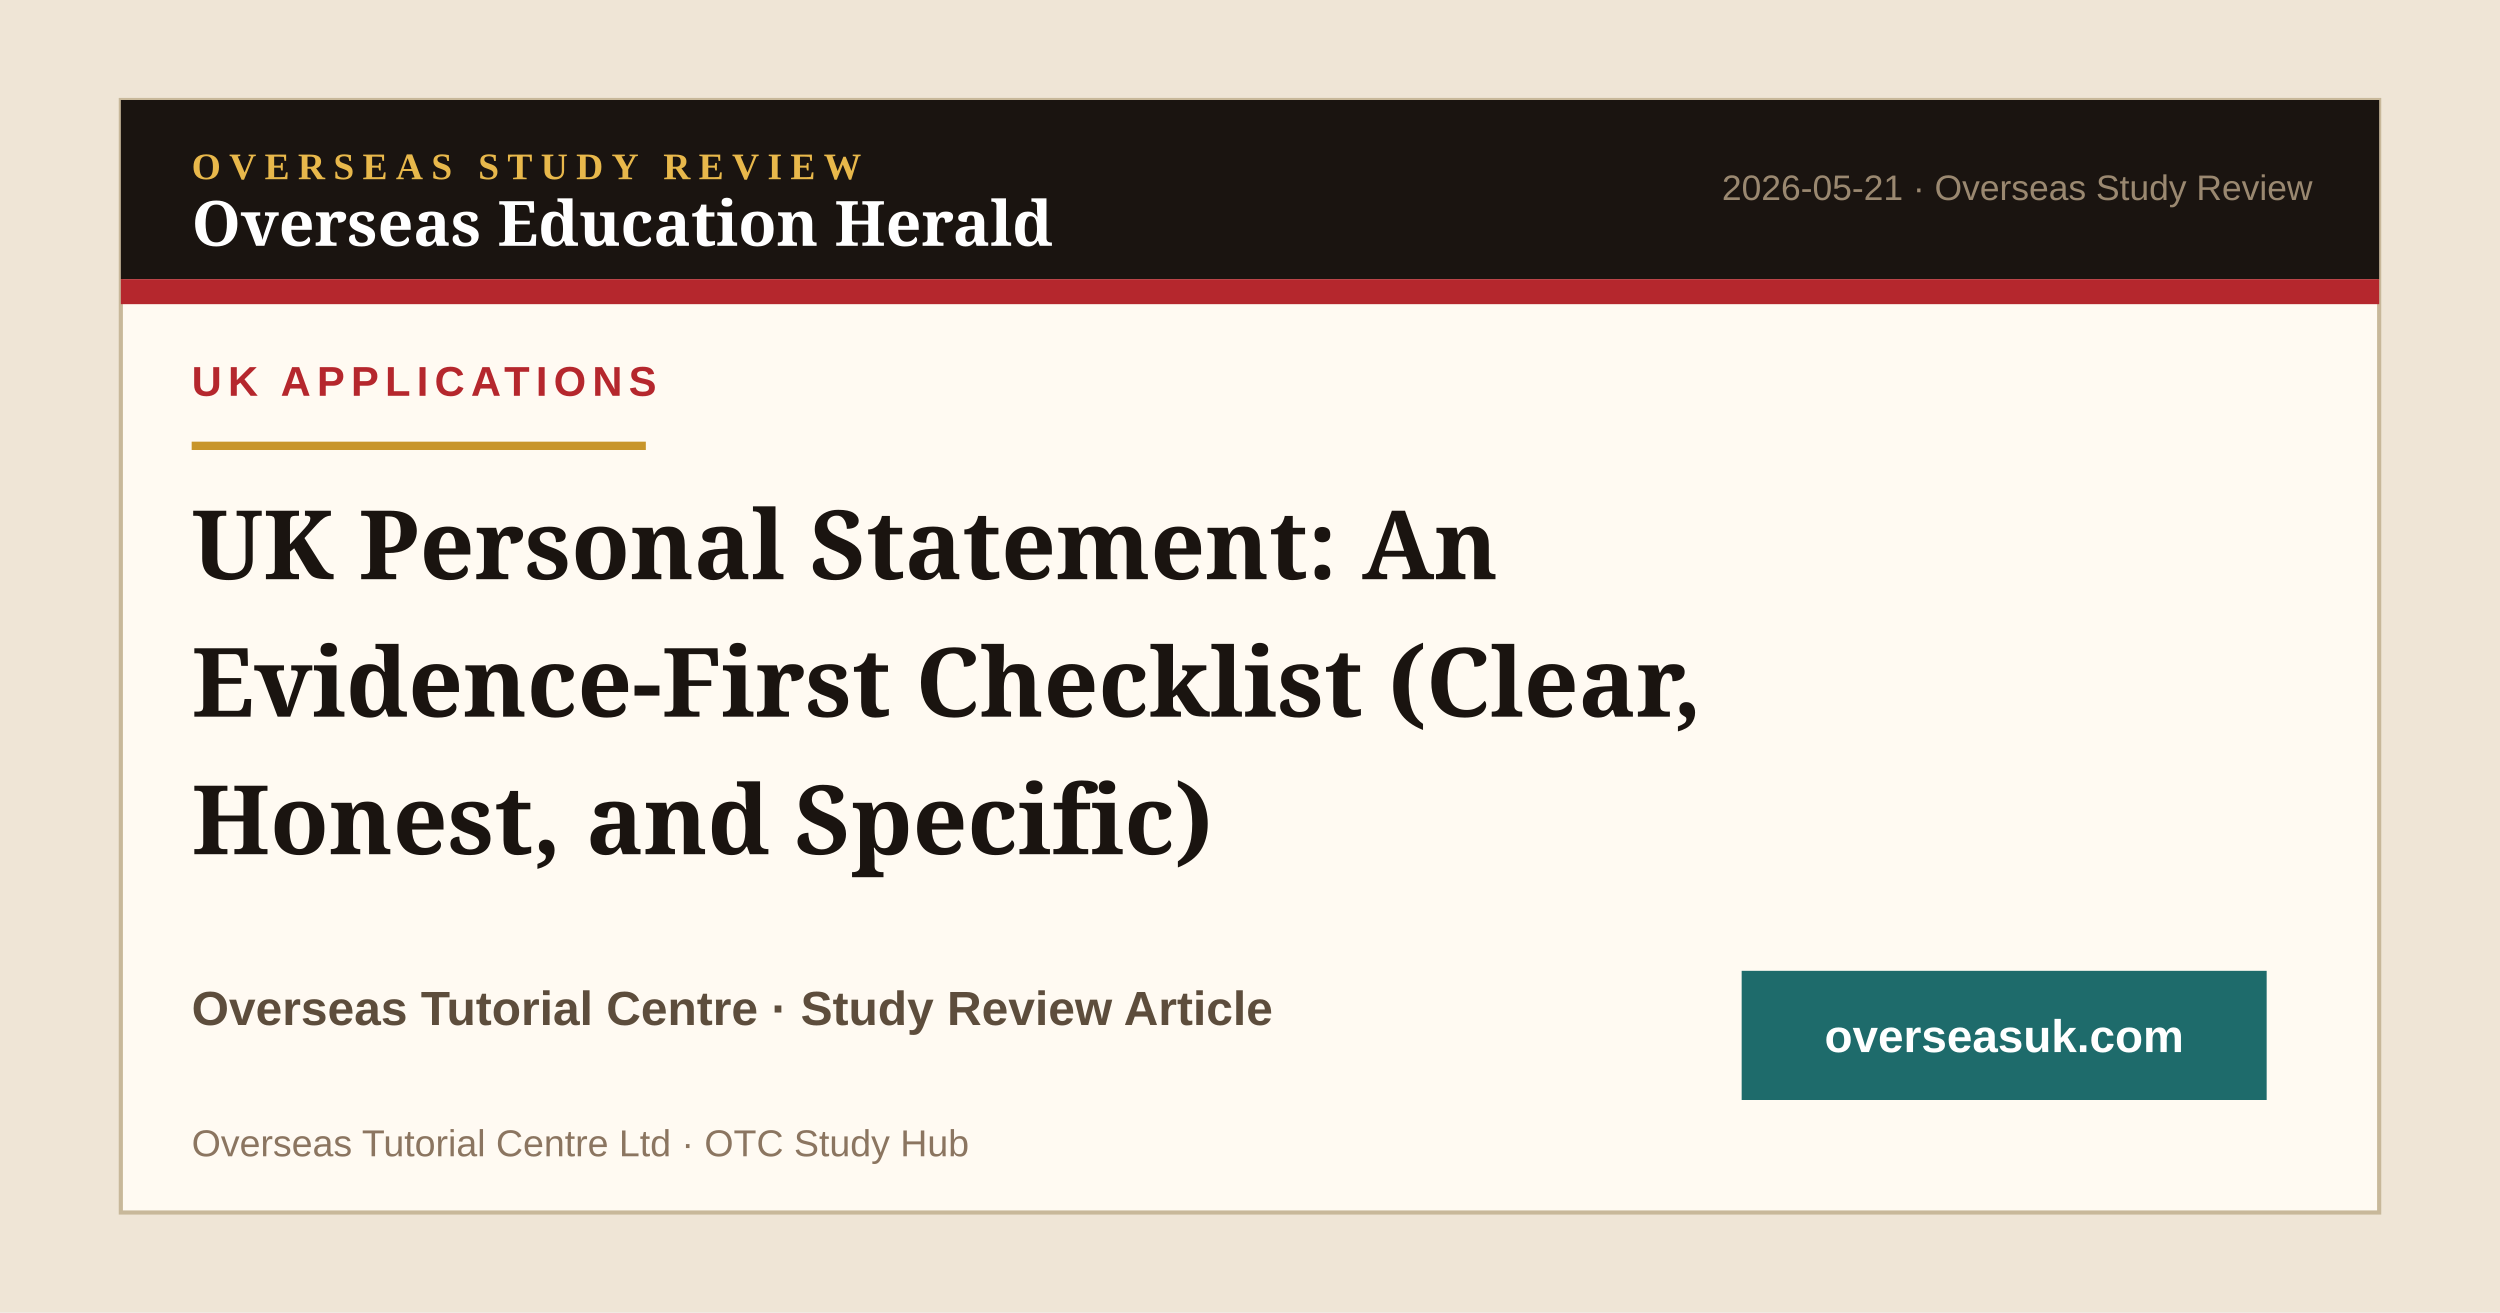
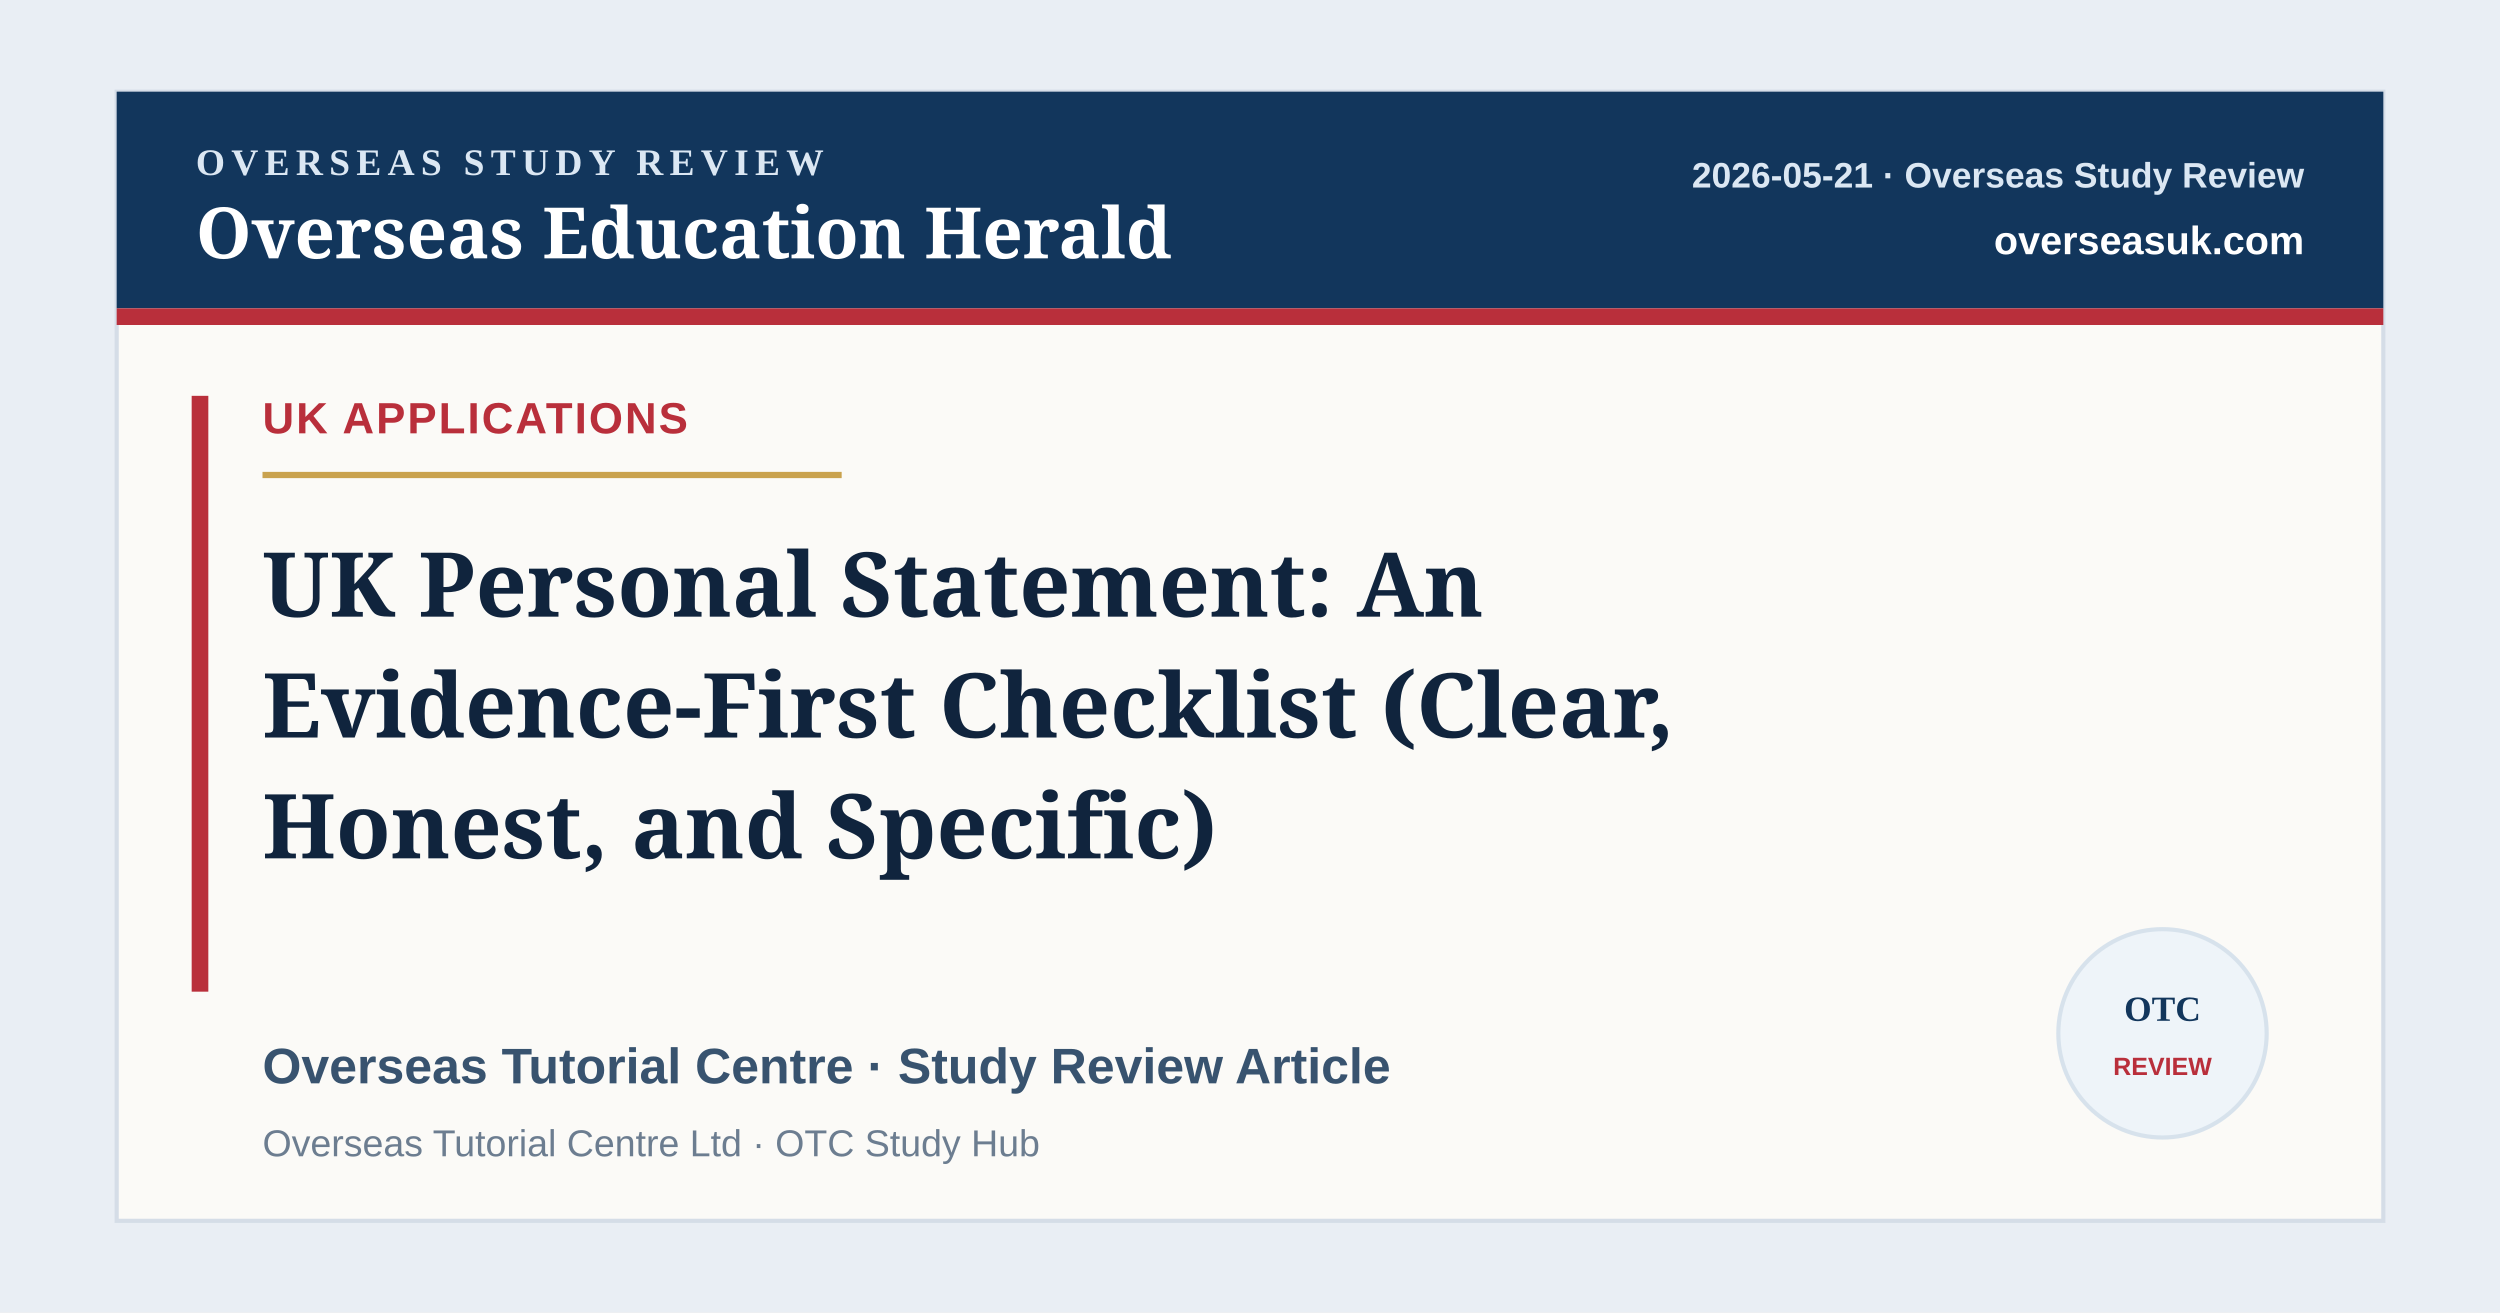
<svg xmlns="http://www.w3.org/2000/svg" width="1200" height="630" viewBox="0 0 1200 630">
-   <rect width="1200" height="630" fill="#efe5d6" />
-   <rect x="58" y="48" width="1084" height="534" fill="#fffaf2" stroke="#c8b89a" stroke-width="2" />
-   <rect x="58" y="48" width="1084" height="86" fill="#1a1410" />
-   <rect x="58" y="134" width="1084" height="12" fill="#b5272d" />
-   <text x="92" y="86" fill="#e8b84b" font-family="Georgia, 'Times New Roman', serif" font-size="18" font-weight="700" letter-spacing="4">OVERSEAS STUDY REVIEW</text>
-   <text x="92" y="118" fill="#ffffff" font-family="'Noto Serif TC', 'Songti TC', Georgia, serif" font-size="30" font-weight="800">Overseas Education Herald</text>
-   <text x="1110" y="96" text-anchor="end" fill="#9a8870" font-family="Arial, sans-serif" font-size="17">2026-05-21 · Overseas Study Review</text>
-   <text x="92" y="190" fill="#b5272d" font-family="Arial, sans-serif" font-size="20" font-weight="800" letter-spacing="3">UK APPLICATIONS</text>
-   <line x1="92" y1="214" x2="310" y2="214" stroke="#c8952a" stroke-width="4" />
-   <text x="92" y="278" fill="#1a1410" font-family="'Noto Serif TC', 'Songti TC', Georgia, serif" font-size="46" font-weight="900">UK Personal Statement: An</text>
-   <text x="92" y="344" fill="#1a1410" font-family="'Noto Serif TC', 'Songti TC', Georgia, serif" font-size="46" font-weight="900">Evidence-First Checklist (Clear,</text>
-   <text x="92" y="410" fill="#1a1410" font-family="'Noto Serif TC', 'Songti TC', Georgia, serif" font-size="46" font-weight="900">Honest, and Specific)</text>
-   <text x="92" y="492" fill="#5d4d3c" font-family="'Noto Sans TC', Arial, sans-serif" font-size="23" font-weight="700">Overseas Tutorial Centre · Study Review Article</text>
-   <rect x="836" y="466" width="252" height="62" fill="#1e6b6b" />
-   <text x="962" y="505" text-anchor="middle" fill="#ffffff" font-family="Arial, sans-serif" font-size="22" font-weight="800">overseasuk.com</text>
-   <text x="92" y="555" fill="#8b7560" font-family="Arial, sans-serif" font-size="18">Overseas Tutorial Centre Ltd · OTC Study Hub</text>
+   <rect width="1200" height="630" fill="#e9eef4" />
+   <rect x="56" y="44" width="1088" height="542" rx="0" fill="#fbfaf7" stroke="#d5dde7" stroke-width="2" />
+   <rect x="56" y="44" width="1088" height="104" fill="#12365c" />
+   <rect x="56" y="148" width="1088" height="8" fill="#b92f3b" />
+   <rect x="92" y="190" width="8" height="286" fill="#b92f3b" />
+   <text x="94" y="84" fill="#dbe7f3" font-family="Georgia, 'Times New Roman', serif" font-size="18" font-weight="700" letter-spacing="3">OVERSEAS STUDY REVIEW</text>
+   <text x="94" y="124" fill="#ffffff" font-family="'Noto Serif TC', 'Songti TC', Georgia, serif" font-size="34" font-weight="900">Overseas Education Herald</text>
+   <text x="1106" y="90" text-anchor="end" fill="#dbe7f3" font-family="'Noto Sans TC', Arial, sans-serif" font-size="17" font-weight="700">2026-05-21 · Overseas Study Review</text>
+   <text x="1106" y="122" text-anchor="end" fill="#ffffff" font-family="'Noto Sans TC', Arial, sans-serif" font-size="19" font-weight="800">overseasuk.com</text>
+   <text x="126" y="208" fill="#b92f3b" font-family="'Noto Sans TC', Arial, sans-serif" font-size="21" font-weight="900" letter-spacing="1">UK APPLICATIONS</text>
+   <line x1="126" y1="228" x2="404" y2="228" stroke="#c9a24e" stroke-width="3" />
+   <text x="126" y="296" fill="#10243d" font-family="'Noto Serif TC', 'Songti TC', Georgia, serif" font-size="43" font-weight="900">UK Personal Statement: An</text>
+   <text x="126" y="354" fill="#10243d" font-family="'Noto Serif TC', 'Songti TC', Georgia, serif" font-size="43" font-weight="900">Evidence-First Checklist (Clear,</text>
+   <text x="126" y="412" fill="#10243d" font-family="'Noto Serif TC', 'Songti TC', Georgia, serif" font-size="43" font-weight="900">Honest, and Specific)</text>
+   <text x="126" y="520" fill="#38536f" font-family="'Noto Sans TC', Arial, sans-serif" font-size="24" font-weight="800">Overseas Tutorial Centre · Study Review Article</text>
+   <text x="126" y="555" fill="#6c7d90" font-family="'Noto Sans TC', Arial, sans-serif" font-size="18">Overseas Tutorial Centre Ltd · OTC Study Hub</text>
+   <circle cx="1038" cy="496" r="50" fill="#eef4f9" stroke="#d7e2ec" stroke-width="2" />
+   <text x="1038" y="490" text-anchor="middle" fill="#12365c" font-family="Georgia, 'Times New Roman', serif" font-size="17" font-weight="800">OTC</text>
+   <text x="1038" y="516" text-anchor="middle" fill="#b92f3b" font-family="'Noto Sans TC', Arial, sans-serif" font-size="12" font-weight="900">REVIEW</text>
</svg>
